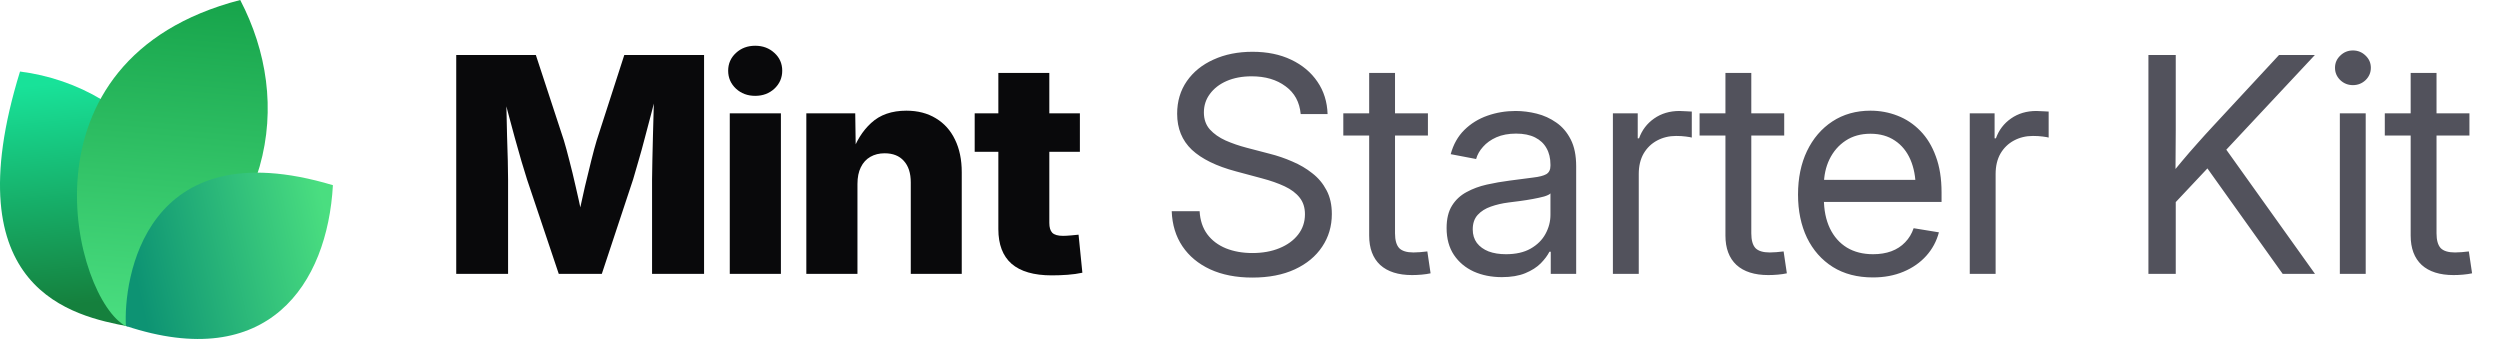
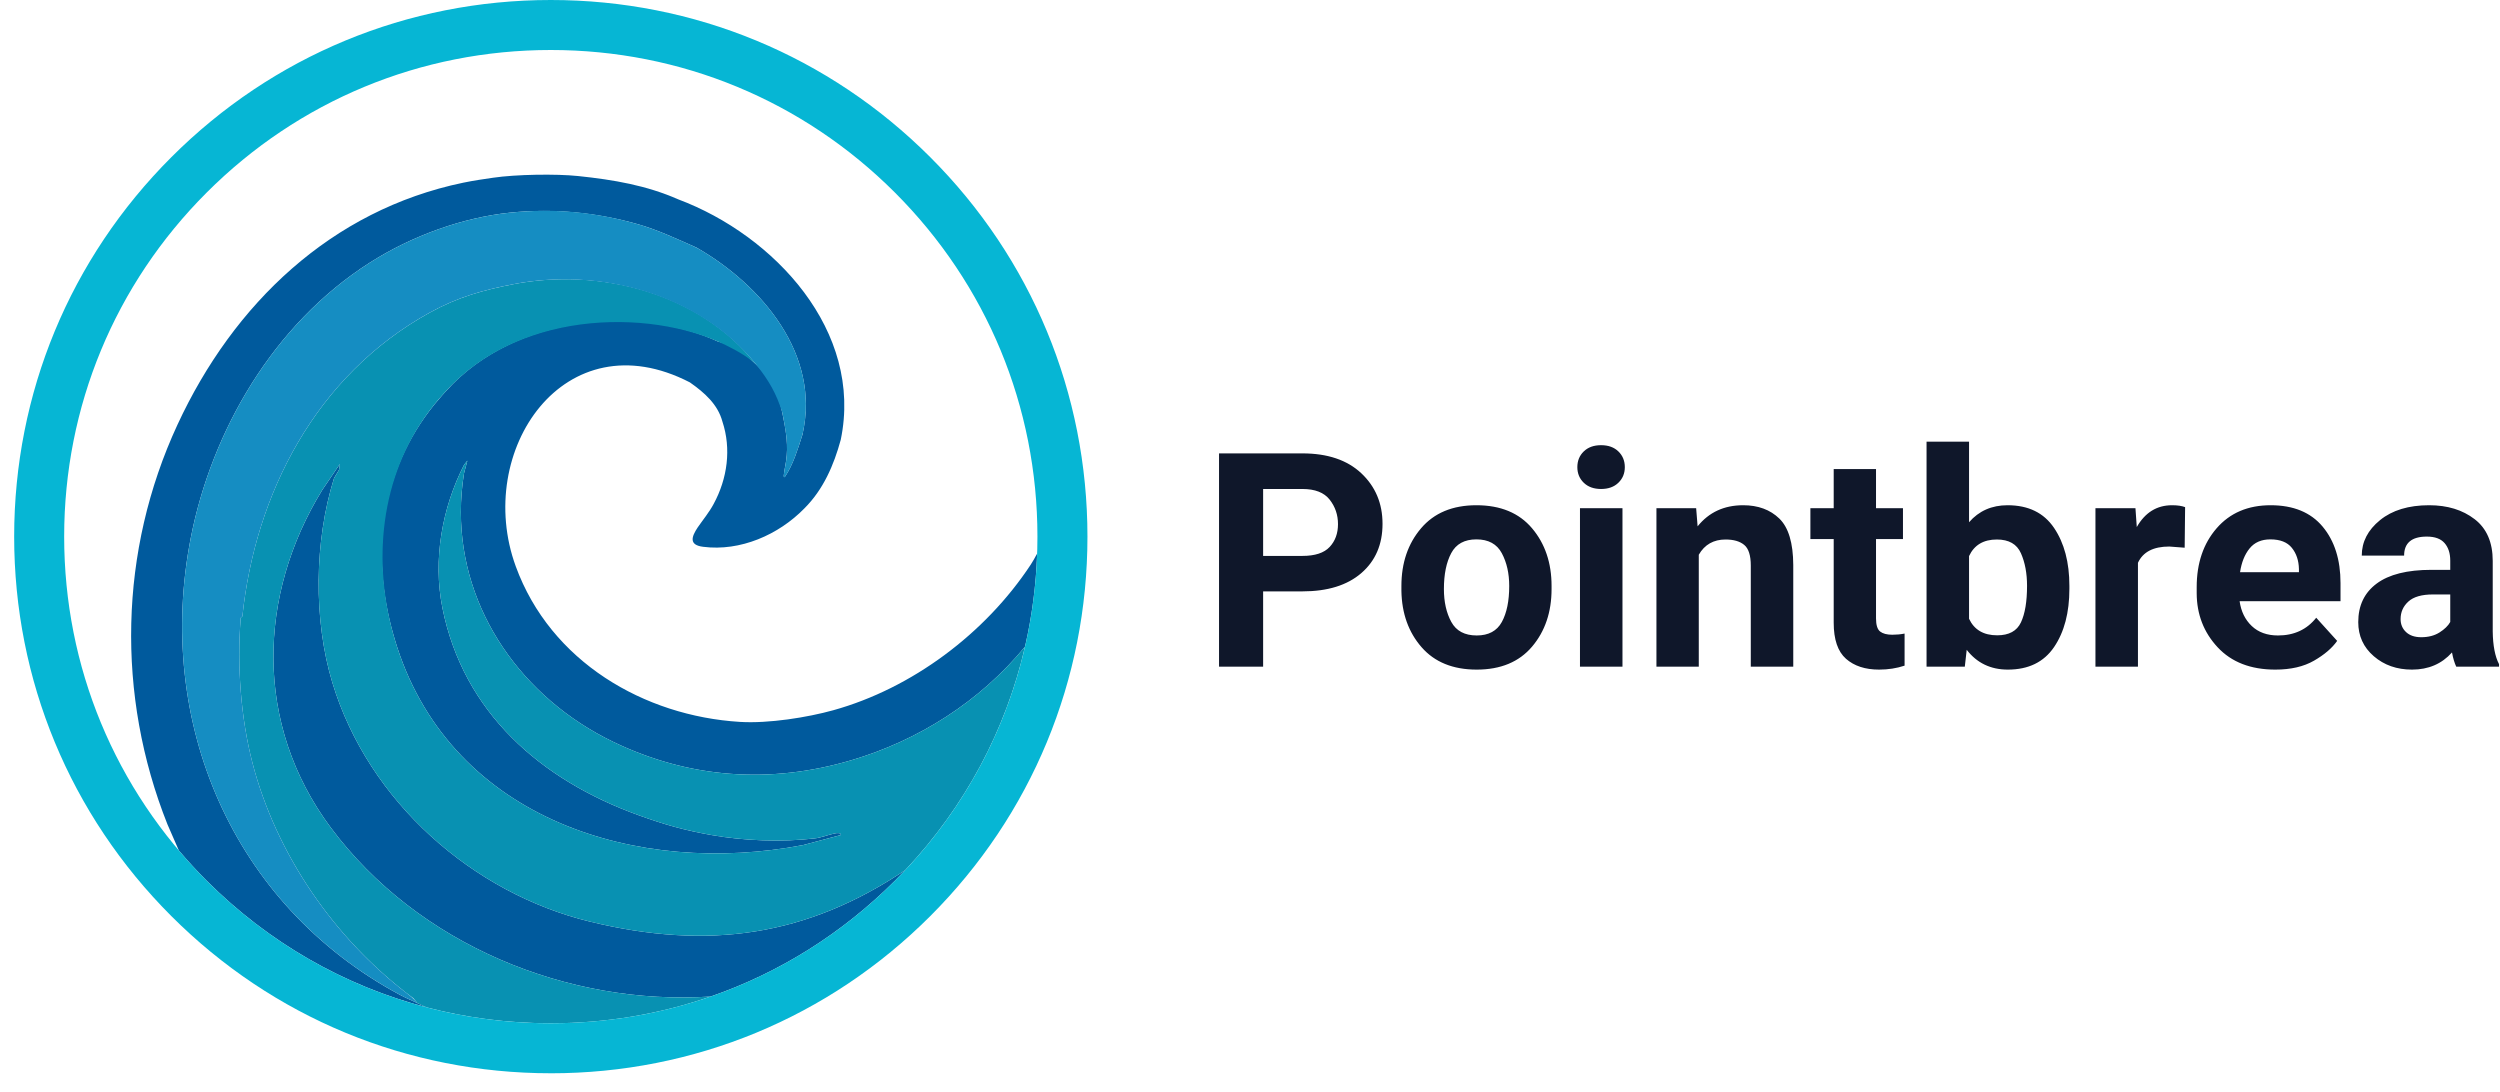
- <svg xmlns="http://www.w3.org/2000/svg" width="177" height="24" viewBox="0 0 177 24" fill="none">
-   <path d="M9.061 23.108C5.268 22.377 -3.391 20.627 1.417 5.064C9.634 6.099 16.973 14.064 9.061 23.108Z" fill="url(#paint0_linear_17557_2020)" />
-   <path d="M8.919 23.094C5.276 21.222 0.784 4.209 17.007 0C20.757 7.193 19.621 16.545 8.919 23.094Z" fill="url(#paint1_linear_17557_2020)" />
-   <path d="M8.914 23.079C8.735 19.882 10.159 9.085 23.57 13.111C23.181 20.123 18.984 26.418 8.914 23.079Z" fill="url(#paint2_linear_17557_2020)" />
-   <path d="M32.301 19.392V3.894H37.938L39.925 9.948C40.036 10.315 40.164 10.787 40.31 11.362C40.462 11.938 40.611 12.552 40.757 13.204C40.91 13.855 41.048 14.483 41.173 15.086C41.305 15.682 41.412 16.192 41.495 16.615H40.695C40.771 16.192 40.871 15.682 40.996 15.086C41.128 14.49 41.267 13.866 41.412 13.214C41.565 12.562 41.714 11.948 41.86 11.373C42.005 10.79 42.133 10.315 42.244 9.948L44.2 3.894H49.848V19.392H46.166V12.704C46.166 12.357 46.173 11.917 46.187 11.383C46.2 10.849 46.214 10.27 46.228 9.646C46.249 9.022 46.266 8.391 46.28 7.753C46.301 7.115 46.311 6.519 46.311 5.964H46.623C46.485 6.561 46.332 7.181 46.166 7.826C45.999 8.471 45.833 9.102 45.666 9.719C45.507 10.336 45.351 10.901 45.198 11.414C45.053 11.928 44.928 12.357 44.824 12.704L42.608 19.392H39.561L37.314 12.704C37.203 12.357 37.072 11.928 36.919 11.414C36.773 10.901 36.614 10.34 36.441 9.729C36.274 9.112 36.104 8.481 35.931 7.836C35.764 7.192 35.608 6.567 35.463 5.964H35.827C35.834 6.512 35.844 7.105 35.858 7.743C35.872 8.374 35.886 9.005 35.9 9.636C35.92 10.26 35.938 10.839 35.952 11.373C35.965 11.907 35.972 12.351 35.972 12.704V19.392H32.301ZM51.668 19.392V8.024H55.288V19.392H51.668ZM53.468 6.786C52.927 6.786 52.473 6.616 52.105 6.276C51.738 5.93 51.554 5.507 51.554 5.007C51.554 4.508 51.738 4.088 52.105 3.749C52.473 3.409 52.927 3.239 53.468 3.239C54.009 3.239 54.463 3.409 54.83 3.749C55.198 4.082 55.382 4.501 55.382 5.007C55.382 5.507 55.198 5.93 54.83 6.276C54.463 6.616 54.009 6.786 53.468 6.786ZM60.708 13.027V19.392H57.088V8.024H60.551L60.593 10.967H60.281C60.593 10.024 61.061 9.268 61.685 8.7C62.309 8.124 63.138 7.836 64.171 7.836C64.975 7.836 65.672 8.017 66.262 8.377C66.851 8.731 67.302 9.234 67.614 9.885C67.933 10.537 68.092 11.307 68.092 12.194V19.392H64.483V12.912C64.483 12.26 64.32 11.754 63.994 11.394C63.675 11.033 63.221 10.853 62.632 10.853C62.25 10.853 61.914 10.936 61.623 11.102C61.332 11.269 61.106 11.515 60.947 11.841C60.787 12.16 60.708 12.555 60.708 13.027ZM76.456 8.024V10.749H69.008V8.024H76.456ZM70.683 5.163H74.292V15.783C74.292 16.102 74.361 16.334 74.5 16.48C74.646 16.625 74.899 16.698 75.259 16.698C75.405 16.698 75.596 16.688 75.831 16.667C76.074 16.646 76.251 16.629 76.362 16.615L76.632 19.309C76.313 19.378 75.963 19.427 75.582 19.455C75.207 19.482 74.836 19.496 74.469 19.496C73.2 19.496 72.25 19.222 71.619 18.674C70.995 18.127 70.683 17.308 70.683 16.22V5.163Z" fill="#09090B" />
-   <path d="M88.667 19.652C87.523 19.652 86.528 19.458 85.682 19.07C84.843 18.681 84.188 18.137 83.716 17.437C83.245 16.736 82.992 15.908 82.957 14.951H84.933C84.968 15.596 85.148 16.14 85.474 16.584C85.8 17.021 86.24 17.354 86.795 17.582C87.35 17.804 87.974 17.915 88.667 17.915C89.388 17.915 90.026 17.801 90.581 17.572C91.143 17.343 91.583 17.024 91.902 16.615C92.228 16.199 92.391 15.717 92.391 15.169C92.391 14.698 92.266 14.306 92.017 13.994C91.767 13.675 91.413 13.408 90.956 13.193C90.498 12.978 89.954 12.787 89.323 12.621L87.502 12.132C86.123 11.765 85.082 11.255 84.382 10.603C83.689 9.944 83.342 9.095 83.342 8.055C83.342 7.174 83.571 6.404 84.028 5.746C84.486 5.087 85.117 4.577 85.921 4.217C86.726 3.849 87.645 3.666 88.678 3.666C89.718 3.666 90.63 3.853 91.413 4.227C92.204 4.602 92.824 5.122 93.275 5.787C93.726 6.446 93.965 7.209 93.993 8.076H92.089C92.013 7.23 91.656 6.574 91.018 6.11C90.387 5.638 89.586 5.403 88.615 5.403C87.95 5.403 87.36 5.513 86.847 5.735C86.341 5.957 85.946 6.262 85.661 6.651C85.377 7.032 85.235 7.469 85.235 7.961C85.235 8.447 85.377 8.849 85.661 9.168C85.946 9.48 86.317 9.74 86.774 9.948C87.232 10.149 87.724 10.319 88.251 10.457L89.884 10.884C90.439 11.023 90.977 11.206 91.496 11.435C92.023 11.657 92.495 11.934 92.911 12.267C93.334 12.593 93.67 12.995 93.92 13.474C94.17 13.945 94.294 14.504 94.294 15.149C94.294 16.015 94.066 16.788 93.608 17.468C93.157 18.148 92.512 18.681 91.673 19.07C90.834 19.458 89.832 19.652 88.667 19.652ZM101.097 8.024V9.594H95.106V8.024H101.097ZM96.937 5.163H98.767V16.521C98.767 17 98.865 17.347 99.059 17.562C99.26 17.77 99.6 17.874 100.078 17.874C100.21 17.874 100.366 17.867 100.546 17.853C100.733 17.832 100.903 17.815 101.056 17.801L101.285 19.351C101.097 19.392 100.886 19.423 100.65 19.444C100.414 19.465 100.189 19.475 99.974 19.475C98.996 19.475 98.244 19.236 97.717 18.758C97.197 18.272 96.937 17.579 96.937 16.677V5.163ZM106.33 19.621C105.595 19.621 104.932 19.489 104.343 19.226C103.754 18.955 103.285 18.564 102.939 18.05C102.592 17.53 102.419 16.896 102.419 16.147C102.419 15.495 102.547 14.965 102.804 14.556C103.06 14.146 103.403 13.828 103.833 13.599C104.263 13.363 104.742 13.186 105.269 13.068C105.796 12.95 106.333 12.857 106.881 12.787C107.574 12.69 108.132 12.617 108.555 12.569C108.978 12.52 109.287 12.441 109.481 12.33C109.675 12.212 109.772 12.014 109.772 11.737V11.654C109.772 11.203 109.679 10.815 109.492 10.489C109.311 10.163 109.041 9.91 108.68 9.729C108.32 9.549 107.872 9.459 107.338 9.459C106.805 9.459 106.34 9.546 105.945 9.719C105.556 9.892 105.241 10.118 104.998 10.395C104.755 10.665 104.593 10.953 104.509 11.258L102.71 10.915C102.897 10.222 103.22 9.65 103.677 9.199C104.135 8.748 104.679 8.412 105.31 8.19C105.941 7.968 106.607 7.857 107.307 7.857C107.8 7.857 108.295 7.92 108.795 8.044C109.301 8.169 109.765 8.381 110.188 8.679C110.611 8.97 110.951 9.369 111.208 9.875C111.464 10.374 111.593 11.005 111.593 11.768V19.392H109.793V17.822H109.7C109.568 18.085 109.363 18.359 109.086 18.643C108.809 18.921 108.444 19.153 107.994 19.34C107.543 19.527 106.988 19.621 106.33 19.621ZM106.621 17.998C107.321 17.998 107.904 17.867 108.368 17.603C108.84 17.333 109.19 16.986 109.419 16.563C109.654 16.133 109.772 15.682 109.772 15.211V13.692C109.703 13.769 109.554 13.841 109.325 13.911C109.096 13.973 108.829 14.032 108.524 14.088C108.226 14.143 107.921 14.192 107.609 14.233C107.304 14.275 107.033 14.309 106.798 14.337C106.354 14.393 105.938 14.49 105.549 14.628C105.168 14.76 104.86 14.954 104.624 15.211C104.388 15.467 104.27 15.811 104.27 16.241C104.27 16.615 104.367 16.934 104.561 17.198C104.762 17.461 105.04 17.662 105.393 17.801C105.747 17.933 106.156 17.998 106.621 17.998ZM114.193 19.392V8.024H115.951V9.792H116.045C116.253 9.209 116.61 8.741 117.116 8.388C117.622 8.034 118.219 7.857 118.905 7.857C119.058 7.857 119.217 7.864 119.384 7.878C119.55 7.885 119.682 7.892 119.779 7.899V9.74C119.716 9.719 119.578 9.695 119.363 9.667C119.155 9.639 118.922 9.625 118.666 9.625C118.174 9.625 117.726 9.733 117.324 9.948C116.922 10.163 116.603 10.471 116.367 10.874C116.138 11.276 116.024 11.758 116.024 12.319V19.392H114.193ZM126.322 8.024V9.594H120.33V8.024H126.322ZM122.161 5.163H123.992V16.521C123.992 17 124.089 17.347 124.283 17.562C124.484 17.77 124.824 17.874 125.302 17.874C125.434 17.874 125.59 17.867 125.77 17.853C125.958 17.832 126.127 17.815 126.28 17.801L126.509 19.351C126.322 19.392 126.11 19.423 125.874 19.444C125.639 19.465 125.413 19.475 125.198 19.475C124.221 19.475 123.468 19.236 122.941 18.758C122.421 18.272 122.161 17.579 122.161 16.677V5.163ZM132.604 19.642C131.502 19.642 130.555 19.396 129.765 18.903C128.974 18.404 128.364 17.714 127.934 16.834C127.511 15.946 127.3 14.927 127.3 13.775C127.3 12.611 127.511 11.584 127.934 10.697C128.364 9.802 128.964 9.102 129.734 8.596C130.51 8.089 131.408 7.836 132.428 7.836C133.1 7.836 133.738 7.954 134.341 8.19C134.952 8.426 135.489 8.783 135.954 9.261C136.425 9.74 136.793 10.343 137.056 11.071C137.327 11.792 137.462 12.645 137.462 13.63V14.296H128.433V12.735H136.463L135.631 13.297C135.631 12.541 135.506 11.876 135.257 11.3C135.007 10.725 134.643 10.277 134.165 9.958C133.686 9.632 133.107 9.469 132.428 9.469C131.748 9.469 131.162 9.632 130.67 9.958C130.177 10.284 129.796 10.725 129.526 11.279C129.262 11.827 129.13 12.441 129.13 13.12V14.046C129.13 14.864 129.273 15.572 129.557 16.168C129.841 16.757 130.243 17.211 130.763 17.53C131.283 17.842 131.901 17.998 132.615 17.998C133.093 17.998 133.523 17.929 133.905 17.79C134.293 17.645 134.619 17.433 134.882 17.156C135.153 16.879 135.354 16.546 135.486 16.157L137.275 16.449C137.108 17.08 136.81 17.634 136.38 18.113C135.95 18.591 135.413 18.966 134.768 19.236C134.123 19.507 133.402 19.642 132.604 19.642ZM139.459 19.392V8.024H141.217V9.792H141.311C141.519 9.209 141.876 8.741 142.382 8.388C142.888 8.034 143.485 7.857 144.171 7.857C144.324 7.857 144.483 7.864 144.649 7.878C144.816 7.885 144.948 7.892 145.045 7.899V9.74C144.982 9.719 144.844 9.695 144.629 9.667C144.421 9.639 144.188 9.625 143.932 9.625C143.439 9.625 142.992 9.733 142.59 9.948C142.188 10.163 141.869 10.471 141.633 10.874C141.404 11.276 141.29 11.758 141.29 12.319V19.392H139.459ZM153.429 14.961V12.715C153.783 12.257 154.136 11.82 154.49 11.404C154.844 10.981 155.204 10.565 155.572 10.156C155.939 9.74 156.314 9.327 156.695 8.918L161.355 3.894H163.893L157.277 10.967H157.184L153.429 14.961ZM152.108 19.392V3.894H154.043V9.241L154.022 12.559L154.043 13.505V19.392H152.108ZM161.615 19.392L155.967 11.477L157.173 9.969L163.903 19.392H161.615ZM165.661 19.392V8.024H167.492V19.392H165.661ZM166.587 6.027C166.24 6.027 165.942 5.909 165.692 5.673C165.443 5.43 165.318 5.139 165.318 4.799C165.318 4.459 165.443 4.172 165.692 3.936C165.942 3.693 166.24 3.572 166.587 3.572C166.934 3.572 167.232 3.693 167.482 3.936C167.731 4.172 167.856 4.459 167.856 4.799C167.856 5.139 167.731 5.43 167.482 5.673C167.232 5.909 166.934 6.027 166.587 6.027ZM174.836 8.024V9.594H168.844V8.024H174.836ZM170.675 5.163H172.506V16.521C172.506 17 172.603 17.347 172.797 17.562C172.998 17.77 173.338 17.874 173.816 17.874C173.948 17.874 174.104 17.867 174.284 17.853C174.472 17.832 174.641 17.815 174.794 17.801L175.023 19.351C174.836 19.392 174.624 19.423 174.388 19.444C174.153 19.465 173.927 19.475 173.712 19.475C172.735 19.475 171.982 19.236 171.455 18.758C170.935 18.272 170.675 17.579 170.675 16.677V5.163Z" fill="#52525C" />
+ <svg xmlns="http://www.w3.org/2000/svg" id="_dark_mode_Cleaned_up_with_outside_circle_copy" data-name="(dark mode) Cleaned up with outside circle copy" viewBox="0 0 1500 655.11">
  <defs>
-     <linearGradient id="paint0_linear_17557_2020" x1="3.776" y1="5.916" x2="5.232" y2="21.559" gradientUnits="userSpaceOnUse">
-       <stop stop-color="#18E299" />
-       <stop offset="1" stop-color="#15803D" />
-     </linearGradient>
-     <linearGradient id="paint1_linear_17557_2020" x1="12.171" y1="-0.718" x2="10.19" y2="22.983" gradientUnits="userSpaceOnUse">
-       <stop stop-color="#16A34A" />
-       <stop offset="1" stop-color="#4ADE80" />
-     </linearGradient>
-     <linearGradient id="paint2_linear_17557_2020" x1="23.133" y1="15.353" x2="9.338" y2="18.52" gradientUnits="userSpaceOnUse">
-       <stop stop-color="#4ADE80" />
-       <stop offset="1" stop-color="#0D9373" />
-     </linearGradient>
+     <style>
+       .cls-1 {
+         fill: none;
+       }
+ 
+       .cls-2 {
+         fill: #005a9d;
+       }
+ 
+       .cls-3 {
+         fill: #158dc2;
+       }
+ 
+       .cls-4 {
+         fill: #003359;
+       }
+ 
+       .cls-5 {
+         fill: #06b6d4;
+       }
+ 
+       .cls-6 {
+         fill: #0891b2;
+       }
+ 
+       .text-logo {
+         fill: #0f172a;
+         font-family: -apple-system, BlinkMacSystemFont, 'Segoe UI', 'Roboto', 'Oxygen', 'Ubuntu', 'Cantarell', sans-serif;
+         font-size: 180px;
+         font-weight: 600;
+       }
+     </style>
  </defs>
+   <path class="cls-2" d="M543.1,522.11c-2.02,2.14-4.07,4.25-6.16,6.34-31.7,31.7-69.41,55.22-110.56,69.47-85.5,5.6-175.59-31.04-227.94-101.38-46.19-62.09-43.8-139.64-5-202.69l10.5-15.48-.5,3.49h0s-3,5-3,5c-11.88,37.83-12.46,85.02-1,122.81,21.71,71.54,84.44,126.21,154.5,143.29,71.3,17.37,130.21,8.62,189.16-30.85Z" />
+   <path class="cls-2" d="M441.68,207.51c.09.08,11.84,11.02,11.9,11.08,8.77,8.47,13.07,15.53,15.86,29.33,1.67,8.28,3.32,16.7,2.6,25.19-.32,4.75-1.59,9.08-1.78,12.11-.06.71.09,1.59.8.71,4.93-7.37,7.65-16.61,10.38-25.03,11.15-47.94-24.23-89.81-63.5-112.33-11.52-5.08-23.46-10.69-35-13.98-24.12-6.89-50.08-9.79-77-6.99-28.36,2.95-58.62,13.81-84,29.95-58.25,37.04-95.02,101.48-107.5,165.25-21.42,109.58,24.37,219.78,125.5,274.09,3.31,1.78,6.97,3.31,10.5,4.99h.01c.97.46,1.95.92,2.93,1.37.86.4,1.74.79,2.61,1.18-49.48-12.96-94.84-38.85-131.97-75.98-5.84-5.85-11.41-11.89-16.69-18.13l-6.89-15.78c-30.81-77.53-28.99-164.02,6-239.63,33.67-72.75,92.47-128.87,171.5-145.29,6.62-1.37,11.99-2.11,18-2.99,13.67-2,37.64-2.4,51-1,21.37,2.24,40.96,5.61,60,13.98,57.76,21.66,111.11,79.07,97.5,144.28-4.13,15.18-10.46,29.85-21.84,41.18-15.46,15.81-38.4,25.88-60.72,23.01-8.54-1.06-7.09-5.87-3.29-11.58,3.19-4.63,6.98-9.19,9.6-14.13,8.29-15.28,10.68-33.09,5.25-49.46-2.75-10.24-10.66-17.28-19.5-23.47-75.29-38.91-129.74,41.13-104.5,110.34,20.89,57.27,77.04,89.82,134.5,93.36,17.28,1.06,40.61-2.71,56-6.99,47.2-13.12,91.26-46.02,118.5-87.37,1.11-1.69,2.46-4.03,3.84-6.62-.64,18.99-3.09,37.67-7.27,55.83-27.08,33-64.09,56.28-104.07,68.11-49.18,14.56-97.68,10.86-143-10.98-54.69-26.37-91.41-78.86-91.41-137.91,0-7.69.62-15.49,1.91-23.35l2-7.49-2,2.5c-13.16,25.81-18.81,56.85-13,85.87,12.57,62.73,58.88,103.07,117.5,124.31,15.86,5.75,27.78,9.11,44,11.98,19.08,3.39,41.89,4.4,62,2,3.82-.45,8.45-2.34,12-2.99.87-.16,3.83-.62,3.5.99l-22.49,5.99h-.01c-99.35,19.13-209.77-15.33-243.5-118.32-.37-1.12-.72-2.25-1.07-3.38-14.84-48.13-10.67-97.88,20.21-138.74.29-.38.58-.76.88-1.14.71-.93,1.44-1.84,2.18-2.76,1.47-1.81,3-3.61,4.59-5.39.38-.46.79-.91,1.21-1.36.41-.45.83-.89,1.24-1.34,42.37-47.2,117.96-50.77,163.38-29.54" />
+   <path class="cls-2" d="M437.86,208.35c.55.27,1.09.54,1.62.81" />
+   <path class="cls-4" d="M621.31,395.09c1.44-5.99,2.7-12.04,3.78-18.17-.26.57-.53,1.13-.65,1.8-1,5.62-1.97,11.02-3.13,16.37Z" />
+   <path class="cls-6" d="M203.44,281.86l.5-3.49-10.5,15.48c-38.8,63.05-41.19,140.6,5,202.69,52.35,70.34,142.44,106.98,227.94,101.38-30.43,10.56-62.74,16.05-95.9,16.05-25.47,0-50.45-3.24-74.45-9.53-.02,0-.03,0-.04-.01-.87-.39-1.75-.78-2.61-1.18-.98-.45-1.96-.91-2.93-1.37h-.01l-2.49-2.99h-.01c-47.29-35.03-82.28-86.52-96.5-141.29-6.84-26.35-9.37-57.98-7-86.87.03-.36.97-.63,1-1,7.72-73.31,44.03-144.52,112.5-182.22,17.06-9.4,32.23-13.51,50-16.98,51.2-9.98,111.67,4.88,145.43,47.83.01.01.22.21.36.35-.04-.02-.08-.07-.15-.12-.06-.06-.14-.13-.23-.21-.01-.01-.02-.02-.03-.02-.5-.45-1.02-.88-1.54-1.31-.52-.42-1.06-.84-1.6-1.26-.53-.4-1.07-.79-1.62-1.18-.59-.42-1.19-.83-1.81-1.24-1.61-1.05-3.3-2.07-5.07-3.05-.12-.06-.24-.13-.37-.2-.6-.32-1.22-.63-1.83-.96-43.71-23.87-125.83-25.07-171.8,25.43-.41.45-.83.89-1.24,1.34-.42.45-.83.9-1.21,1.36-1.61,1.77-3.14,3.56-4.59,5.39-.76.91-1.48,1.83-2.18,2.76-.3.38-.59.76-.88,1.14-29.37,39.21-34.92,90.73-20.21,138.74.35,1.13.7,2.26,1.07,3.38,33.73,102.99,144.15,137.45,243.5,118.32h.01l22.49-5.99c.33-1.61-2.63-1.15-3.5-.99-3.55.65-8.18,2.54-12,2.99-20.11,2.4-42.92,1.39-62-2-16.22-2.87-28.14-6.23-44-11.98-58.62-21.24-104.93-61.58-117.5-124.31-5.81-29.02-.16-60.06,13-85.87h.01l1.99-2.5-2,7.49c-1.29,7.86-1.91,15.66-1.91,23.35,0,59.05,36.72,111.54,91.41,137.91,45.32,21.84,93.82,25.54,143,10.98,39.98-11.83,76.99-35.11,104.07-68.11-11.49,49.97-36.03,96.05-71.91,134.12-58.95,39.47-117.86,48.22-189.16,30.85-70.06-17.08-132.79-71.75-154.5-143.29-11.46-37.79-10.88-84.98,1-122.81h.01l2.99-4.99h0Z" />
+   <path class="cls-3" d="M250.45,601.88c-3.54-1.68-7.19-3.22-10.5-4.99-101.14-54.31-146.93-164.51-125.5-274.09,12.47-63.77,49.25-128.21,107.5-165.25,25.38-16.14,55.64-27.01,84-29.95s52.87.1,77,6.99c10.98,3.13,22.33,8.37,33.34,13.25,1.11.49,2.18,1.03,3.23,1.64,38.21,22.48,72.18,63.22,62.28,109.88-.22,1.03-.51,2.04-.83,3.04-2.58,8-5.26,16.6-9.89,23.54-.72.87-.86.01-.81-.71.19-3.02,1.46-7.37,1.78-12.12.69-8.14-.84-16.22-2.4-24.18-.13-.68-.25-1.36-.46-2.02-3.4-10.59-7.65-18.46-15.74-28.45-34.41-42.5-94.27-57.92-145.5-47.93-17.77,3.46-32.94,7.58-50,16.97-68.47,37.71-104.78,108.91-112.5,182.23-.04.36-.97.64-1,1-2.38,28.89.16,60.52,7,86.87,13.92,53.63,47.75,104.1,93.54,139.06,1.95,1.49,3.75,3.18,5.33,5.06l.13.15Z" />
+   <path class="cls-1" d="M629.58,315.67c-.06,16.28,0,40.11-4.05,56.01-.14.79-.26,1.58-.4,2.37h0c-.05.27-.09.54-.15.8-1.03,5.81-2.23,11.55-3.6,17.23-2.08,8.64-4.53,17.13-7.34,25.45-.01.02-.02.04-.02.07-10.12,29.92-24.89,57.69-43.46,82.45,0,.02-.02.04-.04.05-28.51,38.04-65.96,69-109.24,89.75-5.05,2.42-10.18,4.7-15.38,6.83h-.01c-32.3,13.28-67.43,21.01-104.27,22.02-2.75.08-5.5.12-8.27.12-16.82,0-33.32-1.4-49.37-4.09-.01-.01-.02-.01-.03-.01-68.64-11.52-129.27-46.64-173.26-96.73h-.01c-42.02-47.85-68.86-109.34-73-176.98-.39-6.09-.57-12.24-.57-18.43,0-10.5.54-20.88,1.61-31.1,7.8-74.74,43.38-141.21,96.25-188.9l.06-.06c52.21-47.07,121.24-75.84,197.01-76.16" />
+   <path class="cls-5" d="M330.48,643.96c-86,0-166.86-33.49-227.68-94.31C41.99,488.84,8.5,407.99,8.5,321.98S41.99,155.12,102.81,94.31C163.62,33.49,244.48,0,330.48,0s166.86,33.49,227.68,94.31,94.31,141.67,94.31,227.68-33.49,166.86-94.31,227.67c-60.81,60.81-141.67,94.31-227.68,94.31ZM330.48,30c-77.99,0-151.31,30.37-206.46,85.52S38.5,243.99,38.5,321.98s30.37,151.31,85.52,206.46c55.15,55.15,128.47,85.52,206.46,85.52s151.31-30.37,206.46-85.52c55.15-55.15,85.52-128.47,85.52-206.46s-30.37-151.31-85.52-206.46S408.47,30,330.48,30Z" />
+   <text class="text-logo" x="720" y="400">Pointbreak</text>
</svg>
